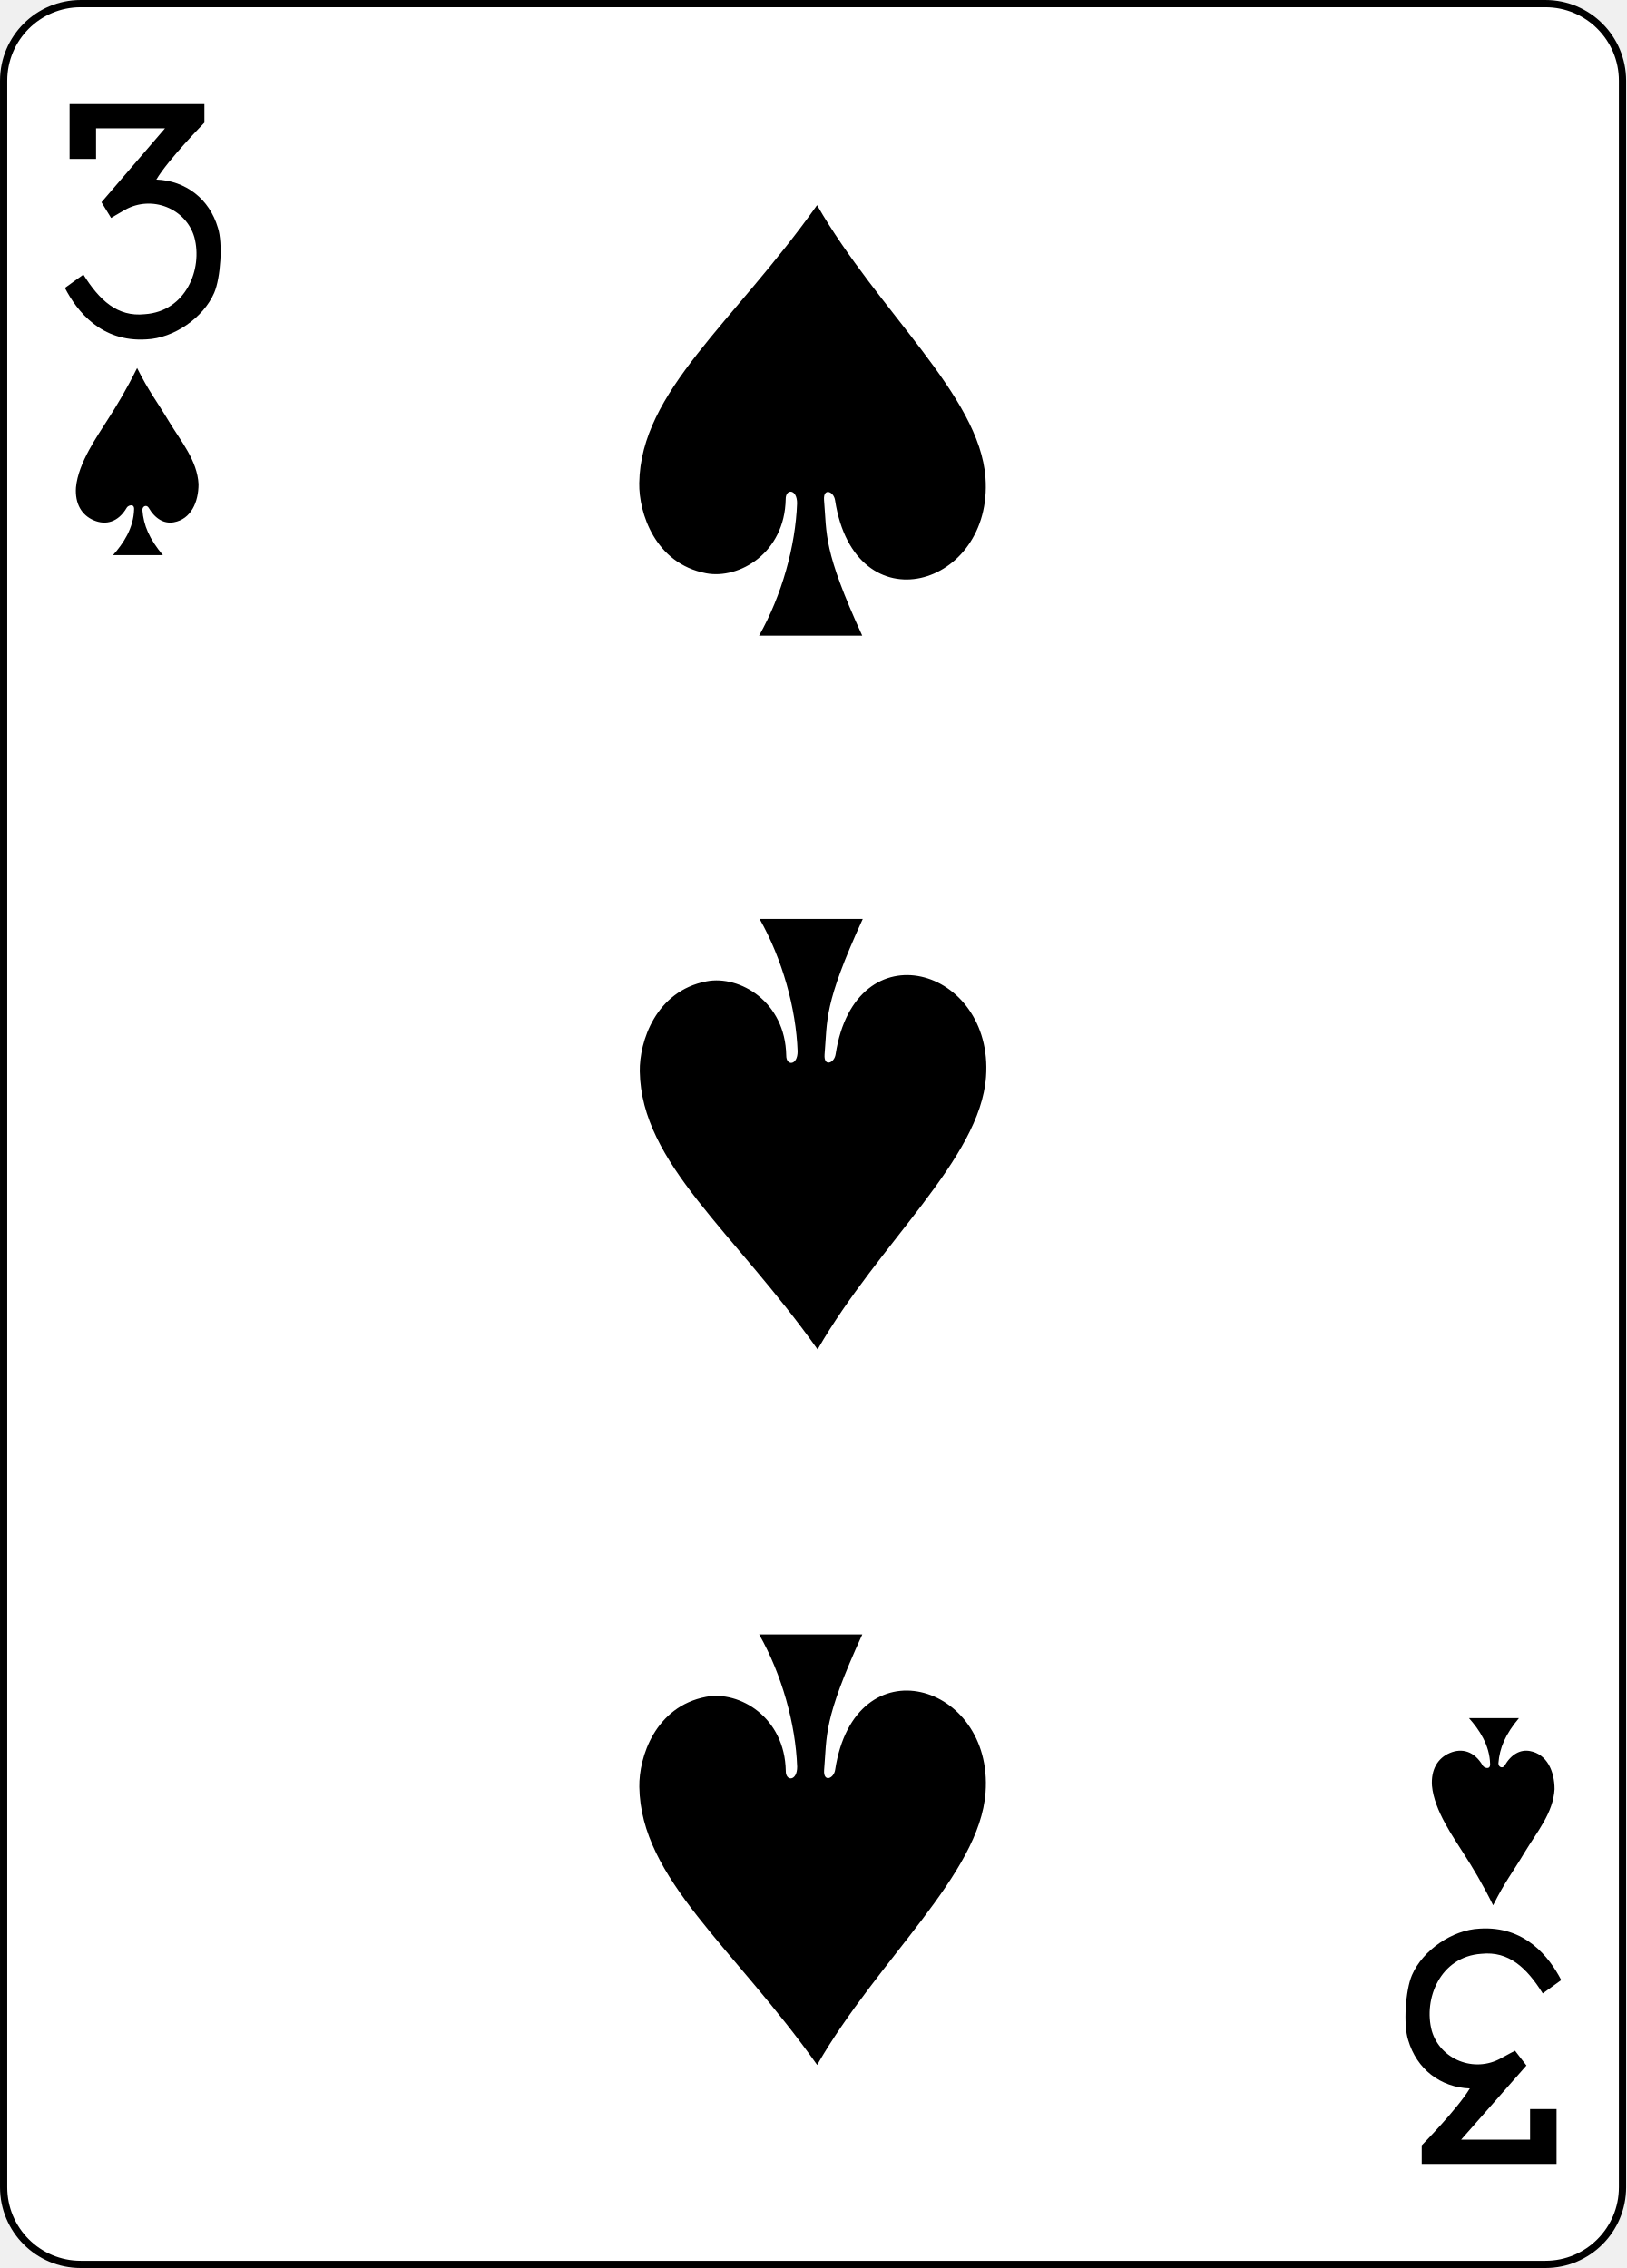
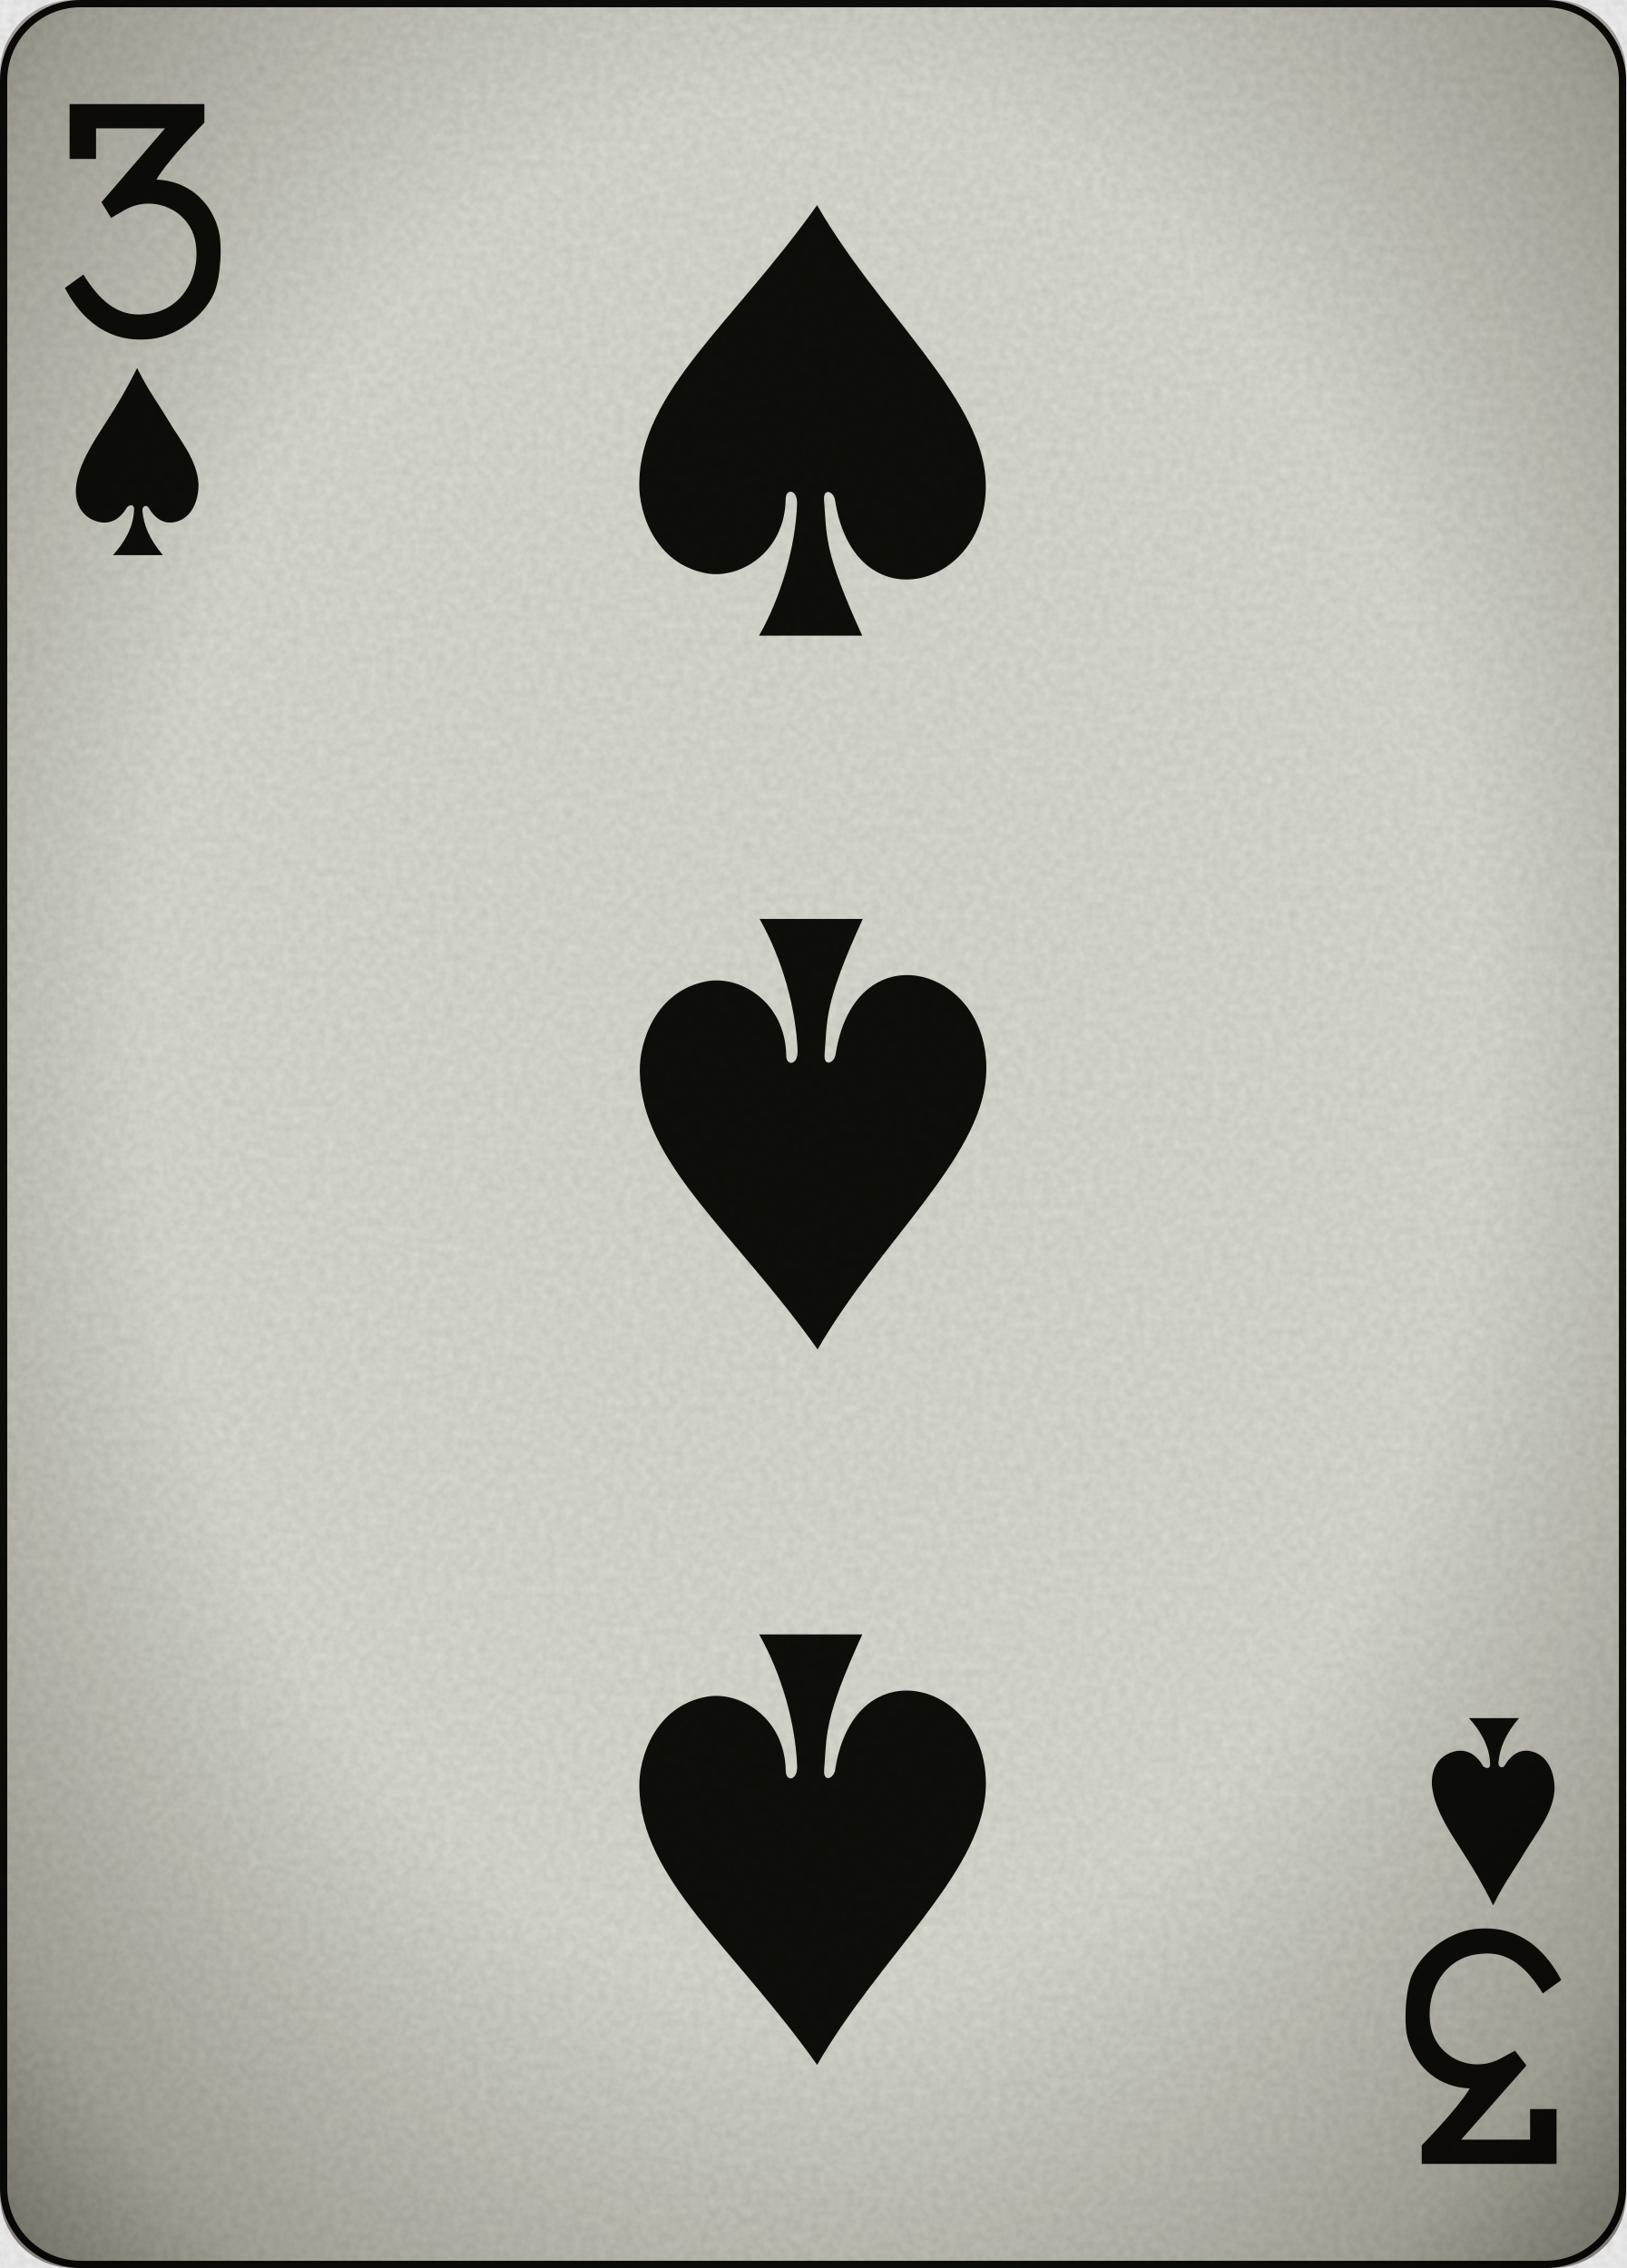
<svg xmlns="http://www.w3.org/2000/svg" width="224.225" height="312.808" id="svg4423" version="1.1">
-   <defs id="defs4425" />
-   <g id="layer1" transform="translate(-259.9348,-369.7772)">
+   <defs id="defs4425">
+     <filter id="envejecido" x="-15%" y="-15%" width="130%" height="130%" color-interpolation-filters="sRGB">
+       <feColorMatrix in="SourceGraphic" type="matrix" values="0.62 0.12 0.05 0 0.06                 0.05 0.70 0.05 0 0.06                 0.00 0.06 0.72 0 0.04                 0    0    0    1 0" result="warm" />
+       <feTurbulence type="fractalNoise" baseFrequency="0.85" numOctaves="2" seed="11" result="noise" />
+       <feColorMatrix in="noise" type="matrix" values="0 0 0 0 0                 0 0 0 0 0                 0 0 0 0 0                 0 0 0 0.10 0" result="noiseAlpha" />
+       <feComposite in="noiseAlpha" in2="warm" operator="over" result="grained" />
+     </filter>
+     <radialGradient id="vignette-grad" cx="50%" cy="46%" r="75%">
+       <stop offset="55%" stop-color="#2a1a0a" stop-opacity="0" />
+       <stop offset="85%" stop-color="#2a1a0a" stop-opacity="0.28" />
+       <stop offset="100%" stop-color="#160d05" stop-opacity="0.55" />
+     </radialGradient>
+   </defs>
+   <g id="layer1" transform="translate(-259.9348,-369.7772)" filter="url(#envejecido)">
    <g transform="translate(-1160.768,92.13511)" id="g3523" style="display:inline">
      <g id="g8060">
        <g id="g8890-0" style="display:inline" transform="translate(-5059.956,3024.952)">
          <rect ry="10.63" rx="10.63" style="display:inline;fill:#ffffff;fill-opacity:1;stroke:#000000;stroke-width:0.997;stroke-miterlimit:4;stroke-dasharray:none;stroke-opacity:1" id="rect6351-2" width="223.228" height="311.811" x="6481.158" y="-2746.811" />
          <g id="g8582-4" transform="matrix(0.3010621,0,0,0.3010621,5635.595,-1948.954)">
            <path style="display:inline;fill:#000000;fill-opacity:1" d="m 2836.664,-2519.891 8.461,-6.112 c 7.354,11.738 15.562,19.474 28.118,18.144 18.845,-1.267 26.649,-20.661 22.704,-35.285 -3.809,-13.103 -19.417,-19.495 -31.815,-12.498 -2.924,1.65 -6.305,3.688 -6.305,3.688 l -4.414,-7.194 29.109,-33.863 -31.59,0 0,14.016 -12.122,0 0,-25.128 61.746,0 0,8.529 c 0,0 -16.538,16.837 -22.013,26.066 13.469,0.49 24.323,8.864 28.208,22.116 2.28,6.97 1.255,22.922 -1.716,29.788 -4.961,11.463 -18.548,20.759 -30.962,21.297 -20.828,1.376 -31.893,-12.961 -37.408,-23.562 z" id="path7102-86" />
            <path id="path7118-50" d="m 3522.005,-1744.688 -8.461,6.112 c -7.354,-11.738 -15.562,-19.474 -28.118,-18.144 -18.845,1.267 -26.649,20.661 -22.704,35.285 3.809,13.103 19.417,19.495 31.815,12.498 2.924,-1.65 6.305,-3.375 6.305,-3.375 l 5.226,6.757 -29.922,33.988 31.59,0 0,-14.016 12.122,0 0,25.128 -61.746,0 0,-8.529 c 0,0 16.538,-16.837 22.013,-26.066 -13.469,-0.49 -24.323,-8.864 -28.208,-22.116 -2.28,-6.97 -1.255,-22.922 1.716,-29.788 4.961,-11.463 18.548,-20.759 30.962,-21.297 20.828,-1.376 31.893,12.961 37.408,23.562 z" style="display:inline;fill:#000000;fill-opacity:1" />
          </g>
        </g>
      </g>
      <path id="path3196" d="m 1530.612,347.075 c 0.015,-2.026 -1.587,-2.064 -1.569,-0.586 -0.134,7.429 -6.417,11.086 -10.981,10.219 -7.036,-1.338 -9.282,-8.322 -9.215,-12.435 0.207,-12.696 12.988,-22.058 24.52,-38.335 8.45,14.691 22.397,26.23 23.223,37.586 1.098,15.098 -18.009,20.73 -20.737,3.133 -0.176,-1.243 -1.64,-1.801 -1.526,-0.065 0.414,4.823 -0.175,6.831 5.266,18.719 l -14.222,0 c 3.15,-5.555 5.025,-12.375 5.24,-18.236 z" style="display:inline;fill:#000000;fill-opacity:1" />
      <path id="path3256" d="m 1530.686,422.621 c 0.015,2.026 -1.587,2.064 -1.569,0.586 -0.134,-7.429 -6.417,-11.086 -10.981,-10.219 -7.036,1.338 -9.282,8.322 -9.215,12.435 0.207,12.696 12.988,22.058 24.52,38.335 8.45,-14.691 22.397,-26.23 23.223,-37.586 1.098,-15.098 -18.009,-20.73 -20.737,-3.133 -0.176,1.243 -1.64,1.801 -1.526,0.065 0.414,-4.823 -0.175,-6.831 5.266,-18.719 l -14.222,0 c 3.15,5.555 5.025,12.375 5.24,18.236 z" style="display:inline;fill:#000000;fill-opacity:1" />
      <path id="path3258" d="m 1530.623,521.302 c 0.015,2.026 -1.587,2.064 -1.569,0.586 -0.134,-7.429 -6.417,-11.086 -10.981,-10.219 -7.036,1.338 -9.282,8.322 -9.215,12.435 0.207,12.696 12.988,22.058 24.52,38.335 8.45,-14.691 22.397,-26.23 23.223,-37.586 1.098,-15.098 -18.009,-20.73 -20.737,-3.133 -0.176,1.243 -1.64,1.801 -1.526,0.065 0.414,-4.823 -0.175,-6.831 5.266,-18.719 l -14.222,0 c 3.15,5.555 5.025,12.375 5.24,18.236 z" style="display:inline;fill:#000000;fill-opacity:1" />
      <path id="path3312" d="m 1439.195,347.861 c 0.01,-0.872 -0.895,-0.465 -1.018,-0.19 -1.163,1.986 -2.865,2.448 -4.548,1.732 -1.667,-0.709 -2.604,-2.28 -2.454,-4.522 0.31,-3.438 3.035,-7.2 4.355,-9.326 1.252,-1.93 2.628,-4.222 4.077,-7.154 1.697,3.363 2.559,4.321 4.405,7.391 1.626,2.704 3.893,5.353 4.067,8.622 0,2.485 -1.046,4.832 -3.399,5.259 -1.331,0.242 -2.579,-0.442 -3.504,-2.037 -0.282,-0.407 -0.849,-0.195 -0.839,0.362 0.165,2.093 0.955,3.983 2.829,6.212 l -6.887,0 c 1.41,-1.576 2.849,-3.704 2.915,-6.349 z" style="display:inline;fill:#000000;fill-opacity:1" />
      <path style="display:inline;fill:#000000;fill-opacity:1" d="m 1626.177,520.961 c 0.01,0.872 -0.895,0.465 -1.018,0.19 -1.163,-1.986 -2.865,-2.448 -4.548,-1.732 -1.667,0.709 -2.604,2.28 -2.454,4.522 0.31,3.438 3.035,7.2 4.355,9.326 1.252,1.93 2.628,4.222 4.077,7.154 1.697,-3.363 2.559,-4.321 4.405,-7.392 1.626,-2.704 3.893,-5.353 4.067,-8.622 0,-2.485 -1.046,-4.832 -3.399,-5.259 -1.331,-0.242 -2.579,0.442 -3.504,2.037 -0.282,0.407 -0.849,0.195 -0.839,-0.362 0.165,-2.093 0.955,-3.983 2.829,-6.212 l -6.887,0 c 1.41,1.576 2.849,3.704 2.915,6.349 z" id="path3334" />
    </g>
  </g>
+   <rect x="0" y="0" width="224.225" height="312.808" rx="10.09" ry="10.09" fill="url(#vignette-grad)" style="mix-blend-mode:multiply" />
</svg>
